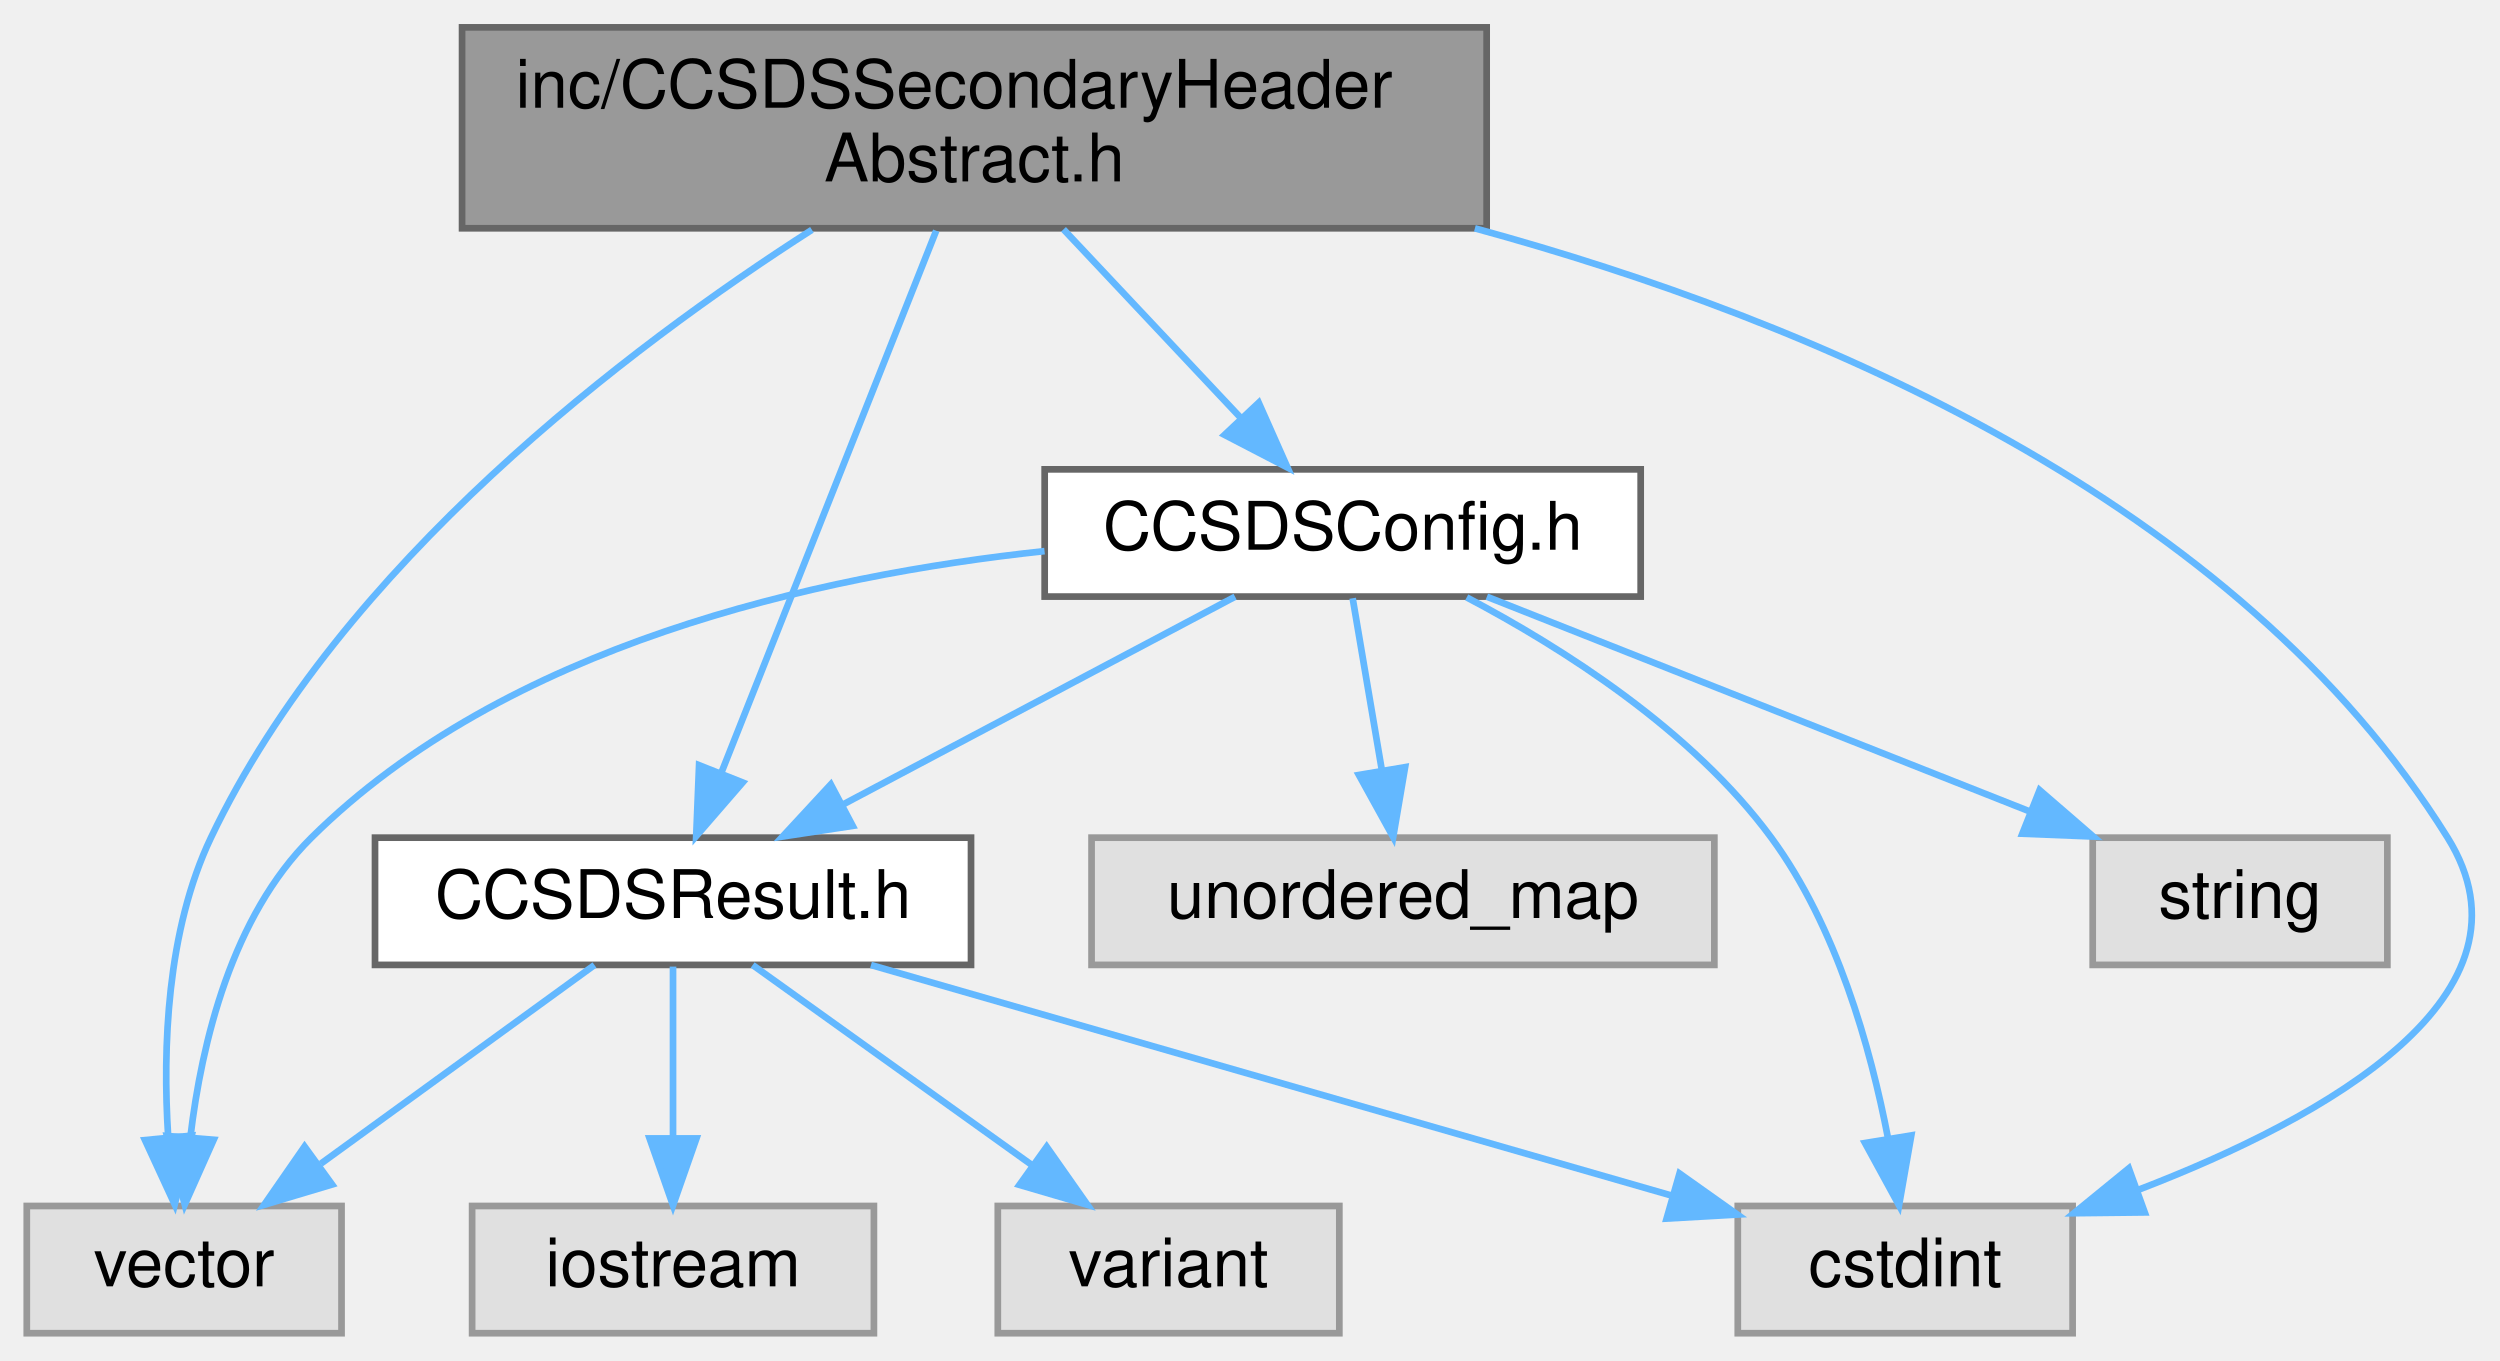
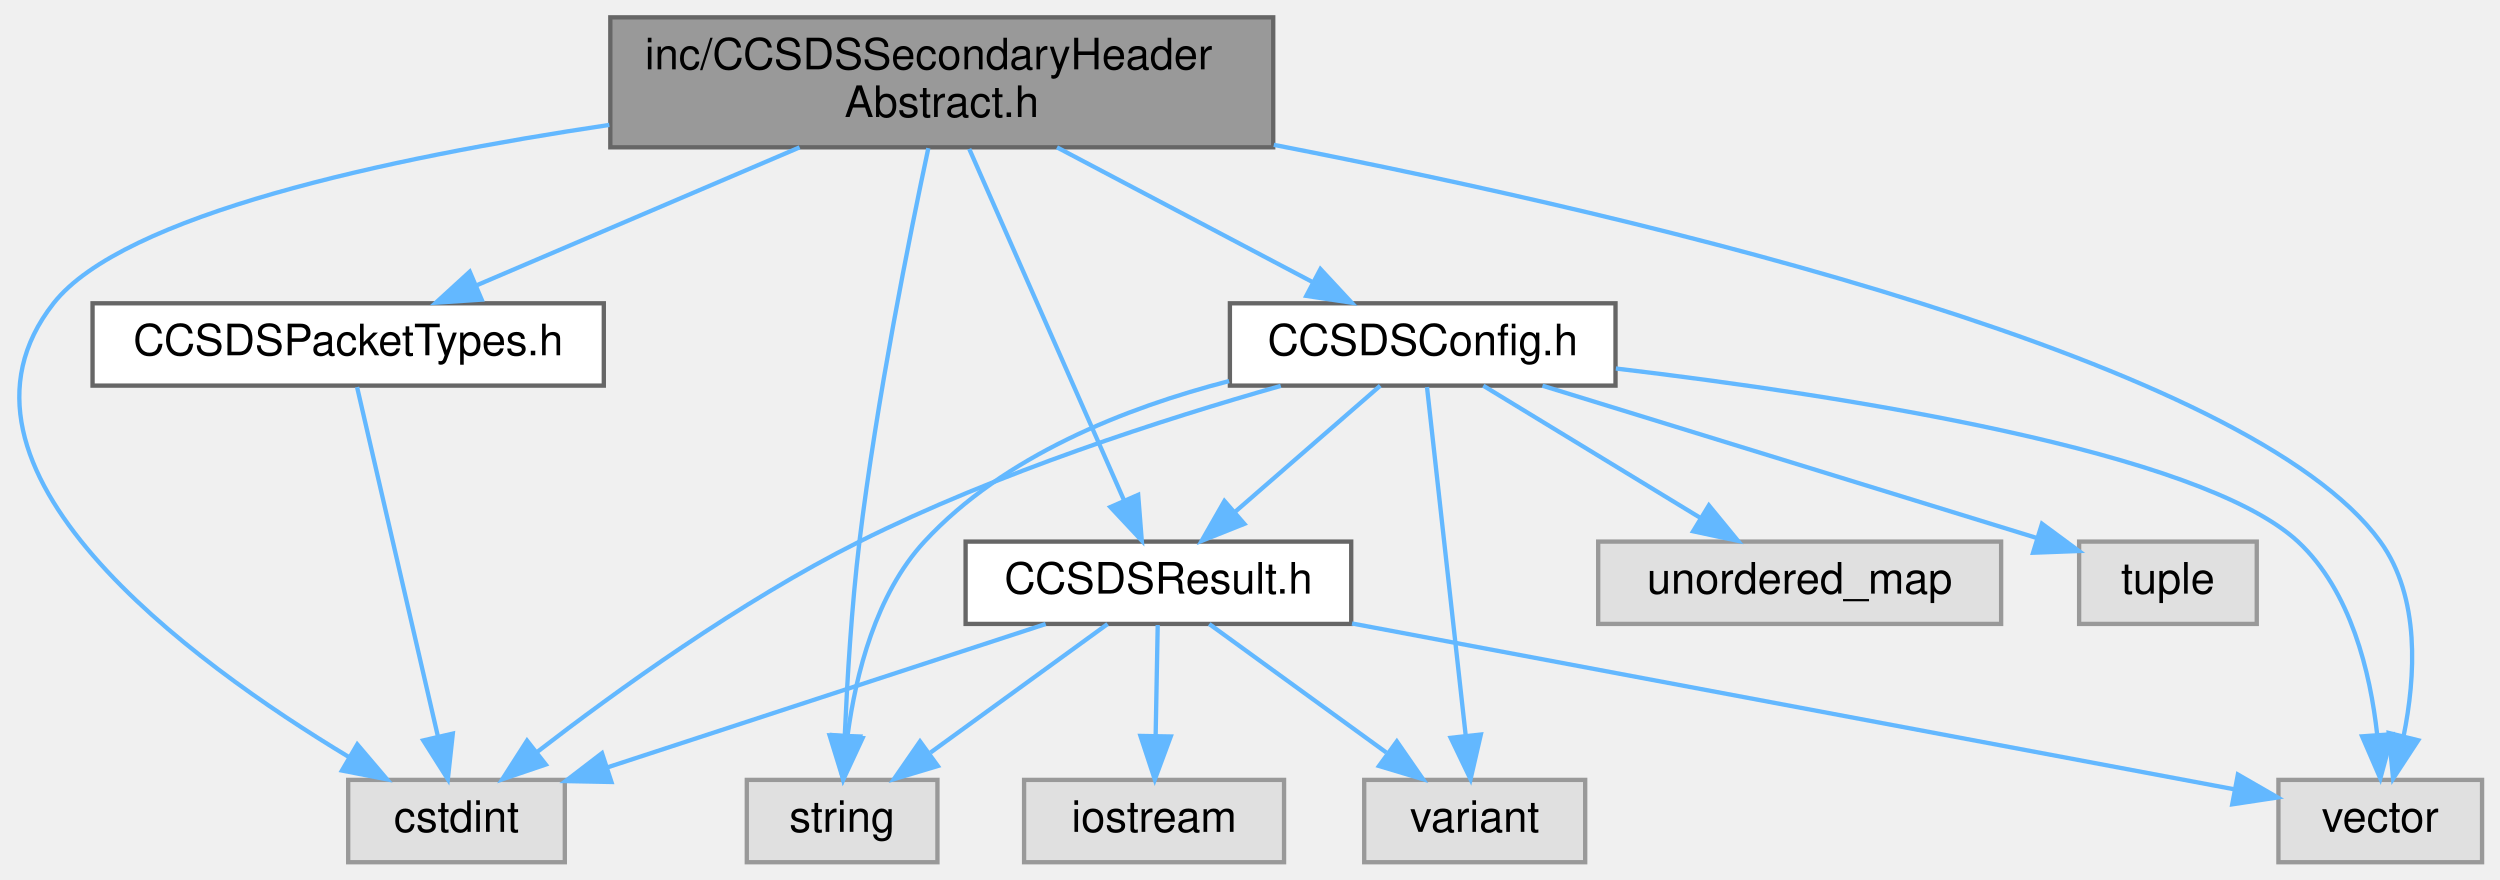
- <svg xmlns="http://www.w3.org/2000/svg" xmlns:xlink="http://www.w3.org/1999/xlink" width="373pt" height="203pt" viewBox="0.00 0.00 373.32 203.00">
+ <svg xmlns="http://www.w3.org/2000/svg" xmlns:xlink="http://www.w3.org/1999/xlink" width="577pt" height="203pt" viewBox="0.00 0.00 576.72 203.00">
  <g id="graph0" class="graph" transform="scale(1 1) rotate(0) translate(4 199)">
    <g id="Node000001" class="node">
      <g id="a_Node000001">
        <a xlink:title="Defines the extension interface and raw-buffer implementation for packet secondary headers.">
-           <polygon fill="#999999" stroke="#666666" points="218,-195 65,-195 65,-165 218,-165 218,-195" />
-           <text text-anchor="start" x="73" y="-183" font-family="Helvetica,sans-Serif" font-size="10.00">inc/CCSDSSecondaryHeader</text>
-           <text text-anchor="middle" x="141.5" y="-172" font-family="Helvetica,sans-Serif" font-size="10.00">Abstract.h</text>
+           <polygon fill="#999999" stroke="#666666" points="289.72,-195 136.72,-195 136.72,-165 289.72,-165 289.72,-195" />
+           <text text-anchor="start" x="144.72" y="-183" font-family="Helvetica,sans-Serif" font-size="10.00">inc/CCSDSSecondaryHeader</text>
+           <text text-anchor="middle" x="213.22" y="-172" font-family="Helvetica,sans-Serif" font-size="10.00">Abstract.h</text>
        </a>
      </g>
    </g>
    <g id="Node000002" class="node">
      <g id="a_Node000002">
-         <a xlink:href="CCSDSResult_8h.html" target="_top" xlink:title="Defines non-throwing result/error types and propagation helpers used by CCSDSPack.">
-           <polygon fill="white" stroke="#666666" points="141,-74 52,-74 52,-55 141,-55 141,-74" />
-           <text text-anchor="middle" x="96.5" y="-62" font-family="Helvetica,sans-Serif" font-size="10.00">CCSDSResult.h</text>
+         <a xlink:href="CCSDSPacketTypes_8h.html" target="_top" xlink:title=" ">
+           <polygon fill="white" stroke="#666666" points="135.22,-129 17.22,-129 17.22,-110 135.22,-110 135.22,-129" />
+           <text text-anchor="middle" x="76.22" y="-117" font-family="Helvetica,sans-Serif" font-size="10.00">CCSDSPacketTypes.h</text>
        </a>
      </g>
    </g>
    <g id="edge1_Node000001_Node000002" class="edge">
      <g id="a_edge1_Node000001_Node000002">
        <a xlink:title=" ">
-           <path fill="none" stroke="#63b8ff" d="M135.8,-164.63C127.63,-144.03 112.61,-106.12 103.69,-83.63" />
-           <polygon fill="#63b8ff" stroke="#63b8ff" points="106.9,-82.24 99.96,-74.23 100.39,-84.82 106.9,-82.24" />
+           <path fill="none" stroke="#63b8ff" d="M180.41,-164.99C157.76,-155.31 127.88,-142.56 105.93,-133.18" />
+           <polygon fill="#63b8ff" stroke="#63b8ff" points="107.03,-129.85 96.46,-129.14 104.28,-136.29 107.03,-129.85" />
+         </a>
+       </g>
+     </g>
+     <g id="Node000003" class="node">
+       <g id="a_Node000003">
+         <a xlink:title=" ">
+           <polygon fill="#e0e0e0" stroke="#999999" points="126.22,-19 76.22,-19 76.22,0 126.22,0 126.22,-19" />
+           <text text-anchor="middle" x="101.22" y="-7" font-family="Helvetica,sans-Serif" font-size="10.00">cstdint</text>
+         </a>
+       </g>
+     </g>
+     <g id="edge10_Node000001_Node000003" class="edge">
+       <g id="a_edge10_Node000001_Node000003">
+         <a xlink:title=" ">
+           <path fill="none" stroke="#63b8ff" d="M136.49,-170.17C85.17,-162.51 24.23,-149.38 8.22,-129 -21.56,-91.08 39.8,-46.31 76.46,-24.23" />
+           <polygon fill="#63b8ff" stroke="#63b8ff" points="78.32,-27.2 85.18,-19.13 74.78,-21.16 78.32,-27.2" />
        </a>
      </g>
    </g>
    <g id="Node000004" class="node">
      <g id="a_Node000004">
-         <a xlink:title=" ">
-           <polygon fill="#e0e0e0" stroke="#999999" points="47,-19 0,-19 0,0 47,0 47,-19" />
-           <text text-anchor="middle" x="23.5" y="-7" font-family="Helvetica,sans-Serif" font-size="10.00">vector</text>
-         </a>
-       </g>
-     </g>
-     <g id="edge6_Node000001_Node000004" class="edge">
-       <g id="a_edge6_Node000001_Node000004">
-         <a xlink:title=" ">
-           <path fill="none" stroke="#63b8ff" d="M117.24,-164.77C89.96,-147.28 46.95,-114.81 27.5,-74 20.88,-60.12 20.28,-42.55 21.11,-29.42" />
-           <polygon fill="#63b8ff" stroke="#63b8ff" points="24.62,-29.51 22.09,-19.22 17.65,-28.84 24.62,-29.51" />
+         <a xlink:href="CCSDSResult_8h.html" target="_top" xlink:title="Defines non-throwing result/error types and propagation helpers used by CCSDSPack.">
+           <polygon fill="white" stroke="#666666" points="307.72,-74 218.72,-74 218.72,-55 307.72,-55 307.72,-74" />
+           <text text-anchor="middle" x="263.22" y="-62" font-family="Helvetica,sans-Serif" font-size="10.00">CCSDSResult.h</text>
+         </a>
+       </g>
+     </g>
+     <g id="edge3_Node000001_Node000004" class="edge">
+       <g id="a_edge3_Node000001_Node000004">
+         <a xlink:title=" ">
+           <path fill="none" stroke="#63b8ff" d="M219.56,-164.63C228.63,-144.03 245.33,-106.12 255.24,-83.63" />
+           <polygon fill="#63b8ff" stroke="#63b8ff" points="258.55,-84.79 259.38,-74.23 252.14,-81.97 258.55,-84.79" />
        </a>
      </g>
    </g>
    <g id="Node000005" class="node">
      <g id="a_Node000005">
        <a xlink:title=" ">
-           <polygon fill="#e0e0e0" stroke="#999999" points="305.5,-19 255.5,-19 255.5,0 305.5,0 305.5,-19" />
-           <text text-anchor="middle" x="280.5" y="-7" font-family="Helvetica,sans-Serif" font-size="10.00">cstdint</text>
-         </a>
-       </g>
-     </g>
-     <g id="edge7_Node000001_Node000005" class="edge">
-       <g id="a_edge7_Node000001_Node000005">
-         <a xlink:title=" ">
-           <path fill="none" stroke="#63b8ff" d="M216.24,-164.99C266.86,-151.17 330.06,-124.47 361.5,-74 376.12,-50.53 343.47,-32.23 315.35,-21.43" />
-           <polygon fill="#63b8ff" stroke="#63b8ff" points="316.27,-18.04 305.68,-17.92 313.89,-24.62 316.27,-18.04" />
+           <polygon fill="#e0e0e0" stroke="#999999" points="212.22,-19 168.22,-19 168.22,0 212.22,0 212.22,-19" />
+           <text text-anchor="middle" x="190.22" y="-7" font-family="Helvetica,sans-Serif" font-size="10.00">string</text>
+         </a>
+       </g>
+     </g>
+     <g id="edge11_Node000001_Node000005" class="edge">
+       <g id="a_edge11_Node000001_Node000005">
+         <a xlink:title=" ">
+           <path fill="none" stroke="#63b8ff" d="M210.12,-164.81C205.83,-144.71 198.2,-106.73 194.22,-74 192.41,-59.06 191.39,-42.03 190.84,-29.37" />
+           <polygon fill="#63b8ff" stroke="#63b8ff" points="194.33,-29.02 190.45,-19.16 187.33,-29.28 194.33,-29.02" />
        </a>
      </g>
    </g>
    <g id="Node000007" class="node">
      <g id="a_Node000007">
+         <a xlink:title=" ">
+           <polygon fill="#e0e0e0" stroke="#999999" points="568.72,-19 521.72,-19 521.72,0 568.72,0 568.72,-19" />
+           <text text-anchor="middle" x="545.22" y="-7" font-family="Helvetica,sans-Serif" font-size="10.00">vector</text>
+         </a>
+       </g>
+     </g>
+     <g id="edge9_Node000001_Node000007" class="edge">
+       <g id="a_edge9_Node000001_Node000007">
+         <a xlink:title=" ">
+           <path fill="none" stroke="#63b8ff" d="M289.85,-165.57C378.16,-148.35 515.02,-115.67 545.22,-74 554.52,-61.18 553.38,-42.76 550.6,-29.06" />
+           <polygon fill="#63b8ff" stroke="#63b8ff" points="553.98,-28.14 548.18,-19.28 547.18,-29.83 553.98,-28.14" />
+         </a>
+       </g>
+     </g>
+     <g id="Node000009" class="node">
+       <g id="a_Node000009">
        <a xlink:href="CCSDSConfig_8h.html" target="_top" xlink:title="Defines the host-only parser for CCSDSPack key:type=value configuration files.">
-           <polygon fill="white" stroke="#666666" points="241,-129 152,-129 152,-110 241,-110 241,-129" />
-           <text text-anchor="middle" x="196.5" y="-117" font-family="Helvetica,sans-Serif" font-size="10.00">CCSDSConfig.h</text>
-         </a>
-       </g>
-     </g>
-     <g id="edge8_Node000001_Node000007" class="edge">
-       <g id="a_edge8_Node000001_Node000007">
-         <a xlink:title=" ">
-           <path fill="none" stroke="#63b8ff" d="M154.81,-164.84C162.8,-156.35 172.98,-145.52 181.28,-136.69" />
-           <polygon fill="#63b8ff" stroke="#63b8ff" points="183.96,-138.95 188.26,-129.27 178.86,-134.15 183.96,-138.95" />
-         </a>
-       </g>
-     </g>
-     <g id="Node000003" class="node">
-       <g id="a_Node000003">
-         <a xlink:title=" ">
-           <polygon fill="#e0e0e0" stroke="#999999" points="196,-19 145,-19 145,0 196,0 196,-19" />
-           <text text-anchor="middle" x="170.5" y="-7" font-family="Helvetica,sans-Serif" font-size="10.00">variant</text>
+           <polygon fill="white" stroke="#666666" points="368.72,-129 279.72,-129 279.72,-110 368.72,-110 368.72,-129" />
+           <text text-anchor="middle" x="324.22" y="-117" font-family="Helvetica,sans-Serif" font-size="10.00">CCSDSConfig.h</text>
+         </a>
+       </g>
+     </g>
+     <g id="edge12_Node000001_Node000009" class="edge">
+       <g id="a_edge12_Node000001_Node000009">
+         <a xlink:title=" ">
+           <path fill="none" stroke="#63b8ff" d="M239.81,-164.99C257.67,-155.58 281.07,-143.24 298.7,-133.95" />
+           <polygon fill="#63b8ff" stroke="#63b8ff" points="300.62,-136.9 307.83,-129.14 297.35,-130.71 300.62,-136.9" />
        </a>
      </g>
    </g>
    <g id="edge2_Node000002_Node000003" class="edge">
      <g id="a_edge2_Node000002_Node000003">
        <a xlink:title=" ">
-           <path fill="none" stroke="#63b8ff" d="M108.39,-54.98C119.65,-46.92 136.79,-34.65 150.21,-25.03" />
-           <polygon fill="#63b8ff" stroke="#63b8ff" points="152.3,-27.84 158.39,-19.17 148.23,-22.15 152.3,-27.84" />
-         </a>
-       </g>
-     </g>
-     <g id="edge3_Node000002_Node000004" class="edge">
-       <g id="a_edge3_Node000002_Node000004">
-         <a xlink:title=" ">
-           <path fill="none" stroke="#63b8ff" d="M84.77,-54.98C73.77,-47 57.08,-34.88 43.9,-25.31" />
-           <polygon fill="#63b8ff" stroke="#63b8ff" points="45.59,-22.21 35.44,-19.17 41.48,-27.88 45.59,-22.21" />
-         </a>
-       </g>
-     </g>
-     <g id="edge4_Node000002_Node000005" class="edge">
-       <g id="a_edge4_Node000002_Node000005">
-         <a xlink:title=" ">
-           <path fill="none" stroke="#63b8ff" d="M126.06,-54.98C158.7,-45.58 211.19,-30.46 245.77,-20.51" />
-           <polygon fill="#63b8ff" stroke="#63b8ff" points="246.8,-23.85 255.44,-17.72 244.87,-17.12 246.8,-23.85" />
+           <path fill="none" stroke="#63b8ff" d="M78.27,-109.66C82.34,-92.09 91.51,-52.45 96.95,-28.95" />
+           <polygon fill="#63b8ff" stroke="#63b8ff" points="100.37,-29.69 99.22,-19.16 93.55,-28.11 100.37,-29.69" />
+         </a>
+       </g>
+     </g>
+     <g id="edge4_Node000004_Node000003" class="edge">
+       <g id="a_edge4_Node000004_Node000003">
+         <a xlink:title=" ">
+           <path fill="none" stroke="#63b8ff" d="M237.2,-54.98C209.79,-46.02 166.5,-31.86 136.14,-21.92" />
+           <polygon fill="#63b8ff" stroke="#63b8ff" points="136.98,-18.52 126.39,-18.73 134.8,-25.17 136.98,-18.52" />
+         </a>
+       </g>
+     </g>
+     <g id="edge5_Node000004_Node000005" class="edge">
+       <g id="a_edge5_Node000004_Node000005">
+         <a xlink:title=" ">
+           <path fill="none" stroke="#63b8ff" d="M251.49,-54.98C240.49,-47 223.8,-34.88 210.62,-25.31" />
+           <polygon fill="#63b8ff" stroke="#63b8ff" points="212.31,-22.21 202.17,-19.17 208.2,-27.88 212.31,-22.21" />
        </a>
      </g>
    </g>
    <g id="Node000006" class="node">
      <g id="a_Node000006">
        <a xlink:title=" ">
-           <polygon fill="#e0e0e0" stroke="#999999" points="126.5,-19 66.5,-19 66.5,0 126.5,0 126.5,-19" />
-           <text text-anchor="middle" x="96.5" y="-7" font-family="Helvetica,sans-Serif" font-size="10.00">iostream</text>
-         </a>
-       </g>
-     </g>
-     <g id="edge5_Node000002_Node000006" class="edge">
-       <g id="a_edge5_Node000002_Node000006">
-         <a xlink:title=" ">
-           <path fill="none" stroke="#63b8ff" d="M96.5,-54.75C96.5,-47.8 96.5,-37.85 96.5,-29.13" />
-           <polygon fill="#63b8ff" stroke="#63b8ff" points="100,-29.09 96.5,-19.09 93,-29.09 100,-29.09" />
-         </a>
-       </g>
-     </g>
-     <g id="edge12_Node000007_Node000002" class="edge">
-       <g id="a_edge12_Node000007_Node000002">
-         <a xlink:title=" ">
-           <path fill="none" stroke="#63b8ff" d="M180.43,-109.98C164.64,-101.61 140.28,-88.7 121.87,-78.95" />
-           <polygon fill="#63b8ff" stroke="#63b8ff" points="123.33,-75.76 112.86,-74.17 120.06,-81.95 123.33,-75.76" />
-         </a>
-       </g>
-     </g>
-     <g id="edge11_Node000007_Node000004" class="edge">
-       <g id="a_edge11_Node000007_Node000004">
-         <a xlink:title=" ">
-           <path fill="none" stroke="#63b8ff" d="M151.98,-116.79C117.71,-113.12 71.47,-102.69 42.5,-74 30.63,-62.24 26.11,-43.4 24.43,-29.28" />
-           <polygon fill="#63b8ff" stroke="#63b8ff" points="27.91,-28.89 23.59,-19.21 20.93,-29.46 27.91,-28.89" />
-         </a>
-       </g>
-     </g>
-     <g id="edge10_Node000007_Node000005" class="edge">
-       <g id="a_edge10_Node000007_Node000005">
-         <a xlink:title=" ">
-           <path fill="none" stroke="#63b8ff" d="M215.02,-109.88C229.36,-102.32 248.71,-90.03 260.5,-74 270.24,-60.76 275.33,-42.64 277.93,-29.14" />
-           <polygon fill="#63b8ff" stroke="#63b8ff" points="281.41,-29.54 279.58,-19.1 274.5,-28.4 281.41,-29.54" />
+           <polygon fill="#e0e0e0" stroke="#999999" points="361.72,-19 310.72,-19 310.72,0 361.72,0 361.72,-19" />
+           <text text-anchor="middle" x="336.22" y="-7" font-family="Helvetica,sans-Serif" font-size="10.00">variant</text>
+         </a>
+       </g>
+     </g>
+     <g id="edge6_Node000004_Node000006" class="edge">
+       <g id="a_edge6_Node000004_Node000006">
+         <a xlink:title=" ">
+           <path fill="none" stroke="#63b8ff" d="M274.95,-54.98C285.96,-47 302.64,-34.88 315.83,-25.31" />
+           <polygon fill="#63b8ff" stroke="#63b8ff" points="318.25,-27.88 324.28,-19.17 314.13,-22.21 318.25,-27.88" />
+         </a>
+       </g>
+     </g>
+     <g id="edge7_Node000004_Node000007" class="edge">
+       <g id="a_edge7_Node000004_Node000007">
+         <a xlink:title=" ">
+           <path fill="none" stroke="#63b8ff" d="M307.91,-55.1C364.45,-44.47 460.59,-26.41 511.41,-16.85" />
+           <polygon fill="#63b8ff" stroke="#63b8ff" points="512.36,-20.24 521.54,-14.95 511.06,-13.36 512.36,-20.24" />
        </a>
      </g>
    </g>
    <g id="Node000008" class="node">
      <g id="a_Node000008">
        <a xlink:title=" ">
-           <polygon fill="#e0e0e0" stroke="#999999" points="352.5,-74 308.5,-74 308.5,-55 352.5,-55 352.5,-74" />
-           <text text-anchor="middle" x="330.5" y="-62" font-family="Helvetica,sans-Serif" font-size="10.00">string</text>
-         </a>
-       </g>
-     </g>
-     <g id="edge9_Node000007_Node000008" class="edge">
-       <g id="a_edge9_Node000007_Node000008">
-         <a xlink:title=" ">
-           <path fill="none" stroke="#63b8ff" d="M218.03,-109.98C239.97,-101.3 274.24,-87.75 299.19,-77.88" />
-           <polygon fill="#63b8ff" stroke="#63b8ff" points="300.57,-81.1 308.58,-74.17 297.99,-74.59 300.57,-81.1" />
-         </a>
-       </g>
-     </g>
-     <g id="Node000009" class="node">
-       <g id="a_Node000009">
-         <a xlink:title=" ">
-           <polygon fill="#e0e0e0" stroke="#999999" points="252,-74 159,-74 159,-55 252,-55 252,-74" />
-           <text text-anchor="middle" x="205.5" y="-62" font-family="Helvetica,sans-Serif" font-size="10.00">unordered_map</text>
-         </a>
-       </g>
-     </g>
-     <g id="edge13_Node000007_Node000009" class="edge">
-       <g id="a_edge13_Node000007_Node000009">
-         <a xlink:title=" ">
-           <path fill="none" stroke="#63b8ff" d="M197.99,-109.75C199.17,-102.8 200.86,-92.85 202.34,-84.13" />
-           <polygon fill="#63b8ff" stroke="#63b8ff" points="205.82,-84.53 204.04,-74.09 198.92,-83.36 205.82,-84.53" />
+           <polygon fill="#e0e0e0" stroke="#999999" points="292.22,-19 232.22,-19 232.22,0 292.22,0 292.22,-19" />
+           <text text-anchor="middle" x="262.22" y="-7" font-family="Helvetica,sans-Serif" font-size="10.00">iostream</text>
+         </a>
+       </g>
+     </g>
+     <g id="edge8_Node000004_Node000008" class="edge">
+       <g id="a_edge8_Node000004_Node000008">
+         <a xlink:title=" ">
+           <path fill="none" stroke="#63b8ff" d="M263.06,-54.75C262.93,-47.8 262.74,-37.85 262.58,-29.13" />
+           <polygon fill="#63b8ff" stroke="#63b8ff" points="266.07,-29.02 262.39,-19.09 259.08,-29.15 266.07,-29.02" />
+         </a>
+       </g>
+     </g>
+     <g id="edge14_Node000009_Node000003" class="edge">
+       <g id="a_edge14_Node000009_Node000003">
+         <a xlink:title=" ">
+           <path fill="none" stroke="#63b8ff" d="M291.46,-109.94C264.57,-102.3 225.9,-89.87 194.22,-74 166.73,-60.23 137.92,-39.41 119.79,-25.41" />
+           <polygon fill="#63b8ff" stroke="#63b8ff" points="121.82,-22.55 111.79,-19.14 117.5,-28.06 121.82,-22.55" />
+         </a>
+       </g>
+     </g>
+     <g id="edge18_Node000009_Node000004" class="edge">
+       <g id="a_edge18_Node000009_Node000004">
+         <a xlink:title=" ">
+           <path fill="none" stroke="#63b8ff" d="M314.42,-109.98C305.41,-102.15 291.82,-90.34 280.91,-80.86" />
+           <polygon fill="#63b8ff" stroke="#63b8ff" points="283.05,-78.09 273.2,-74.17 278.46,-83.37 283.05,-78.09" />
+         </a>
+       </g>
+     </g>
+     <g id="edge13_Node000009_Node000005" class="edge">
+       <g id="a_edge13_Node000009_Node000005">
+         <a xlink:title=" ">
+           <path fill="none" stroke="#63b8ff" d="M279.54,-111.05C255.68,-104.9 227.53,-93.81 209.22,-74 197.99,-61.85 193.39,-43.33 191.5,-29.41" />
+           <polygon fill="#63b8ff" stroke="#63b8ff" points="194.95,-28.66 190.48,-19.05 187.98,-29.35 194.95,-28.66" />
+         </a>
+       </g>
+     </g>
+     <g id="edge16_Node000009_Node000006" class="edge">
+       <g id="a_edge16_Node000009_Node000006">
+         <a xlink:title=" ">
+           <path fill="none" stroke="#63b8ff" d="M325.21,-109.66C327.15,-92.17 331.52,-52.8 334.14,-29.27" />
+           <polygon fill="#63b8ff" stroke="#63b8ff" points="337.64,-29.48 335.26,-19.16 330.68,-28.71 337.64,-29.48" />
+         </a>
+       </g>
+     </g>
+     <g id="edge17_Node000009_Node000007" class="edge">
+       <g id="a_edge17_Node000009_Node000007">
+         <a xlink:title=" ">
+           <path fill="none" stroke="#63b8ff" d="M368.8,-113.95C421.15,-107.73 503.73,-94.89 526.22,-74 538.47,-62.63 542.93,-43.73 544.51,-29.5" />
+           <polygon fill="#63b8ff" stroke="#63b8ff" points="548.01,-29.55 545.24,-19.32 541.03,-29.05 548.01,-29.55" />
+         </a>
+       </g>
+     </g>
+     <g id="Node000010" class="node">
+       <g id="a_Node000010">
+         <a xlink:title=" ">
+           <polygon fill="#e0e0e0" stroke="#999999" points="516.72,-74 475.72,-74 475.72,-55 516.72,-55 516.72,-74" />
+           <text text-anchor="middle" x="496.22" y="-62" font-family="Helvetica,sans-Serif" font-size="10.00">tuple</text>
+         </a>
+       </g>
+     </g>
+     <g id="edge15_Node000009_Node000010" class="edge">
+       <g id="a_edge15_Node000009_Node000010">
+         <a xlink:title=" ">
+           <path fill="none" stroke="#63b8ff" d="M351.86,-109.98C383.05,-100.37 433.63,-84.79 465.89,-74.85" />
+           <polygon fill="#63b8ff" stroke="#63b8ff" points="467.15,-78.12 475.67,-71.83 465.09,-71.43 467.15,-78.12" />
+         </a>
+       </g>
+     </g>
+     <g id="Node000011" class="node">
+       <g id="a_Node000011">
+         <a xlink:title=" ">
+           <polygon fill="#e0e0e0" stroke="#999999" points="457.72,-74 364.72,-74 364.72,-55 457.72,-55 457.72,-74" />
+           <text text-anchor="middle" x="411.22" y="-62" font-family="Helvetica,sans-Serif" font-size="10.00">unordered_map</text>
+         </a>
+       </g>
+     </g>
+     <g id="edge19_Node000009_Node000011" class="edge">
+       <g id="a_edge19_Node000009_Node000011">
+         <a xlink:title=" ">
+           <path fill="none" stroke="#63b8ff" d="M338.2,-109.98C351.69,-101.77 372.36,-89.18 388.27,-79.49" />
+           <polygon fill="#63b8ff" stroke="#63b8ff" points="390.27,-82.36 396.99,-74.17 386.63,-76.38 390.27,-82.36" />
        </a>
      </g>
    </g>
  </g>
</svg>
